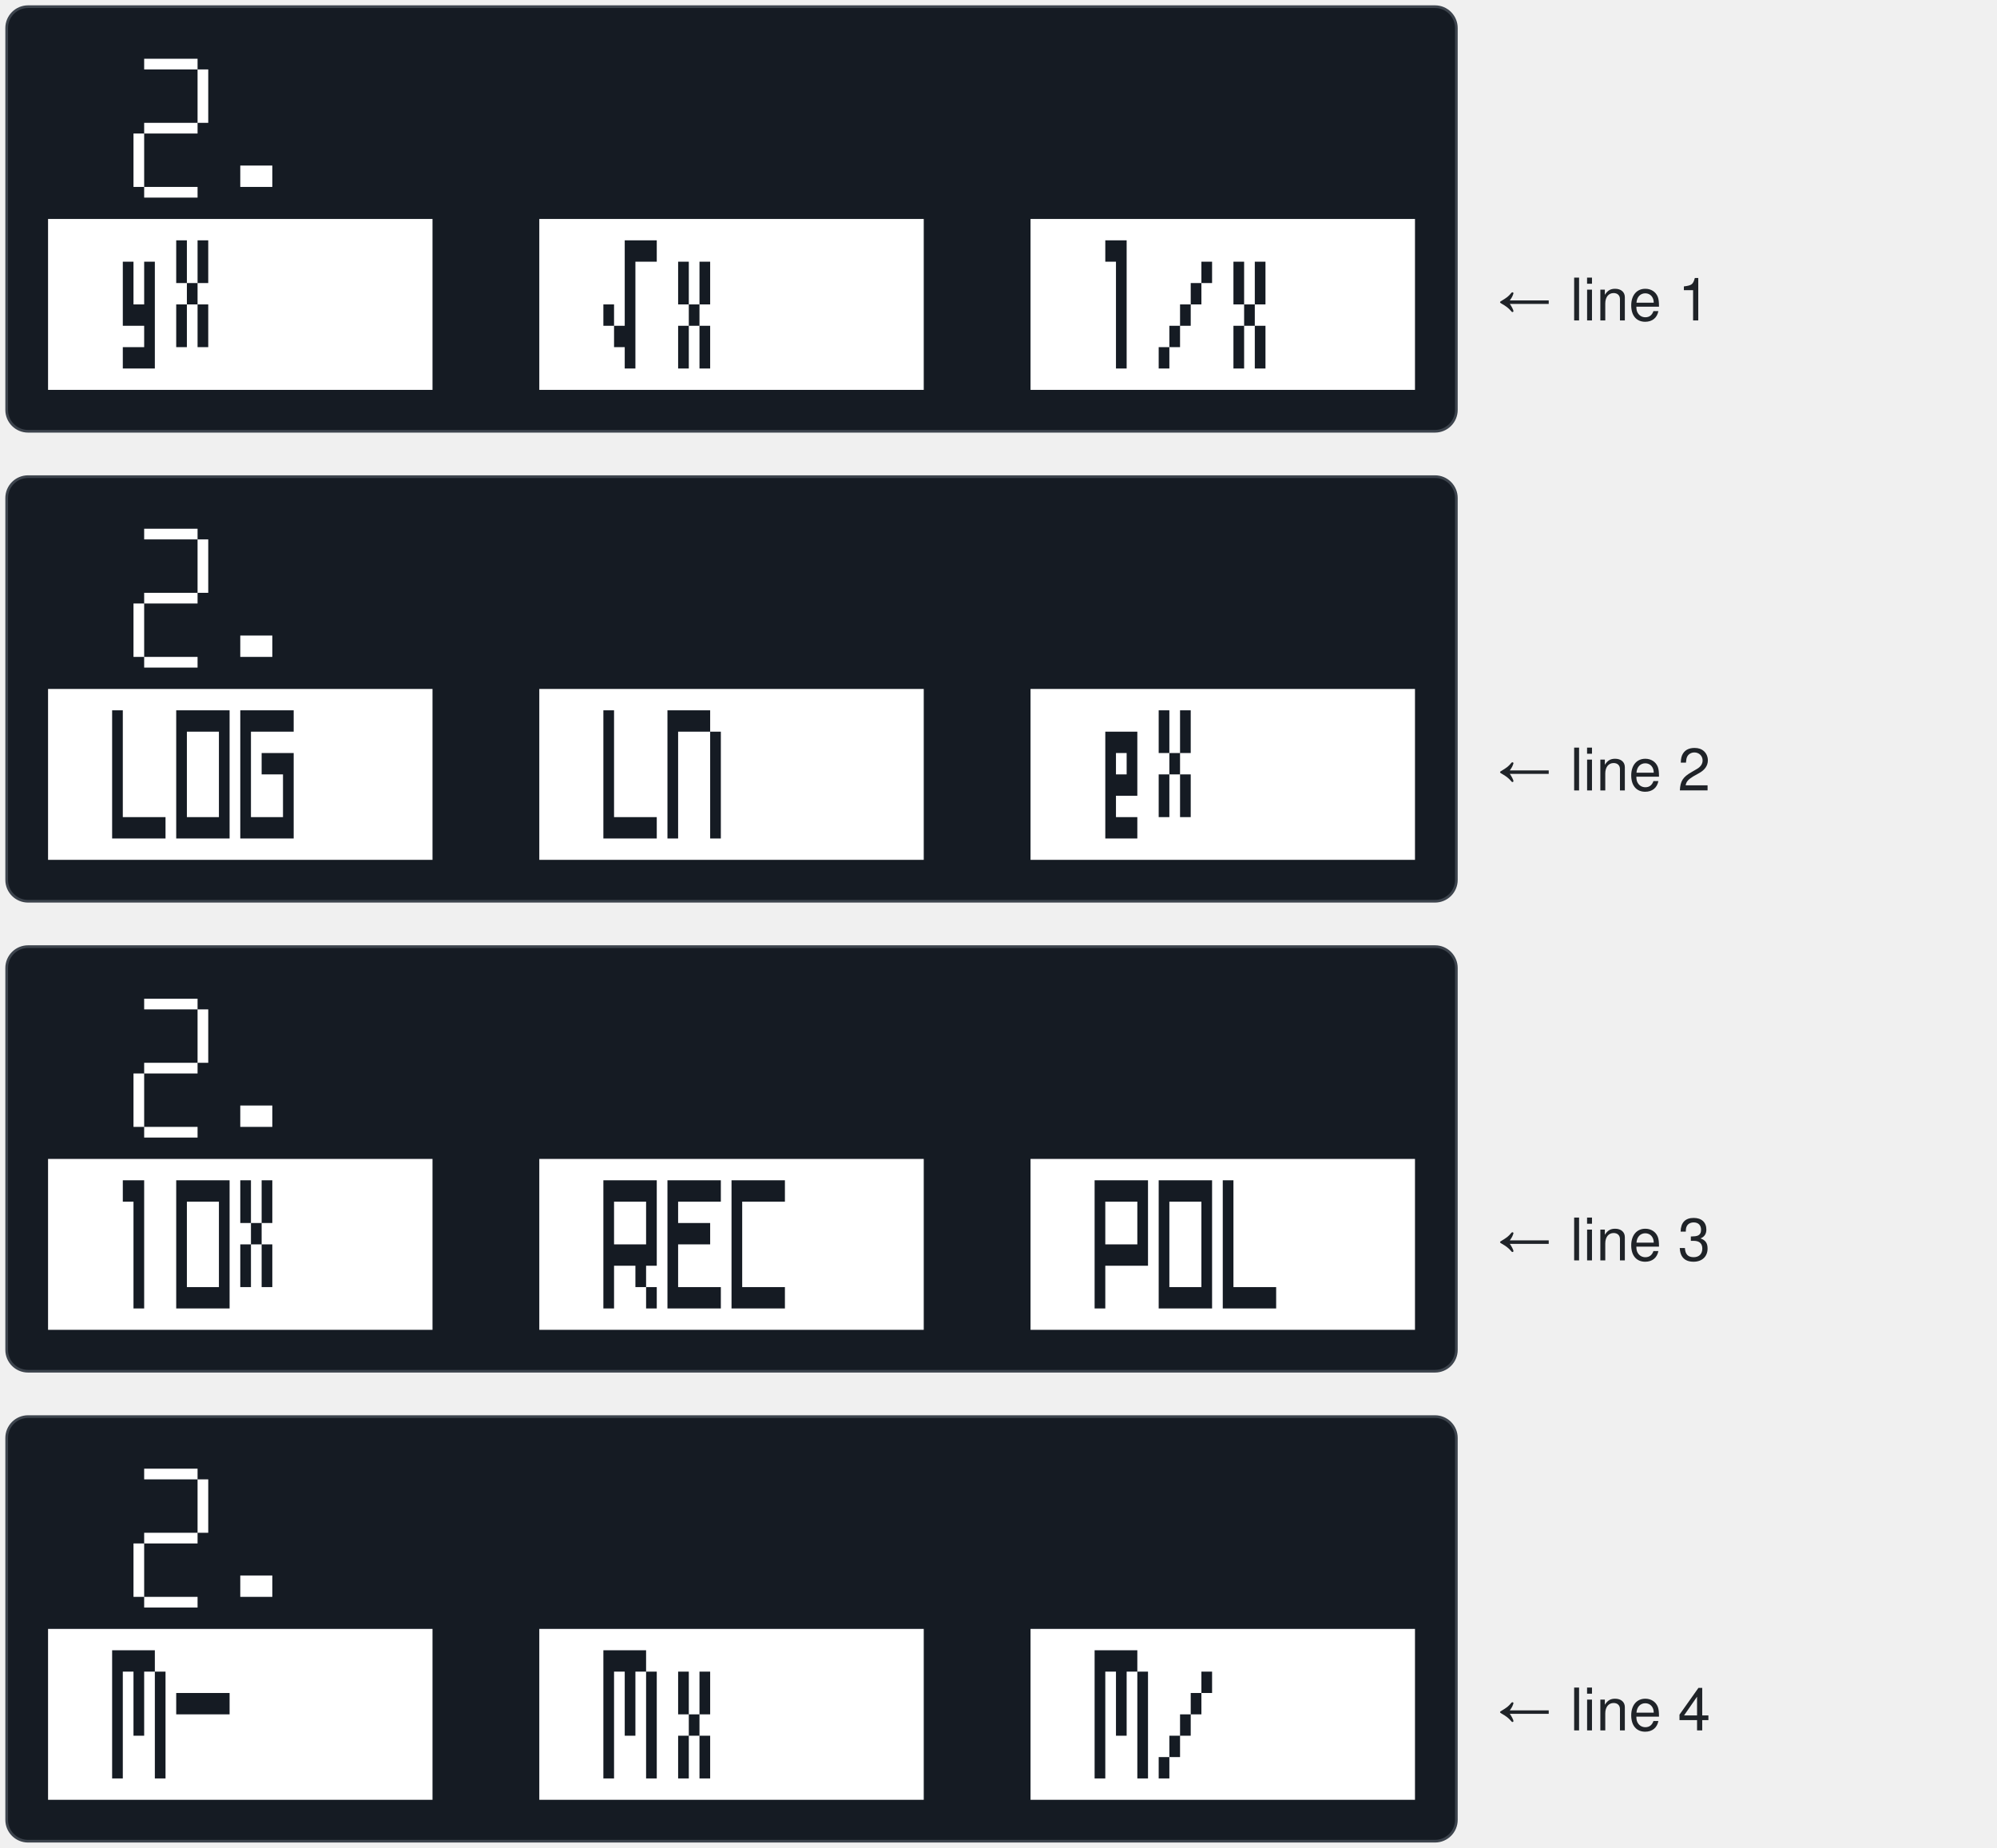
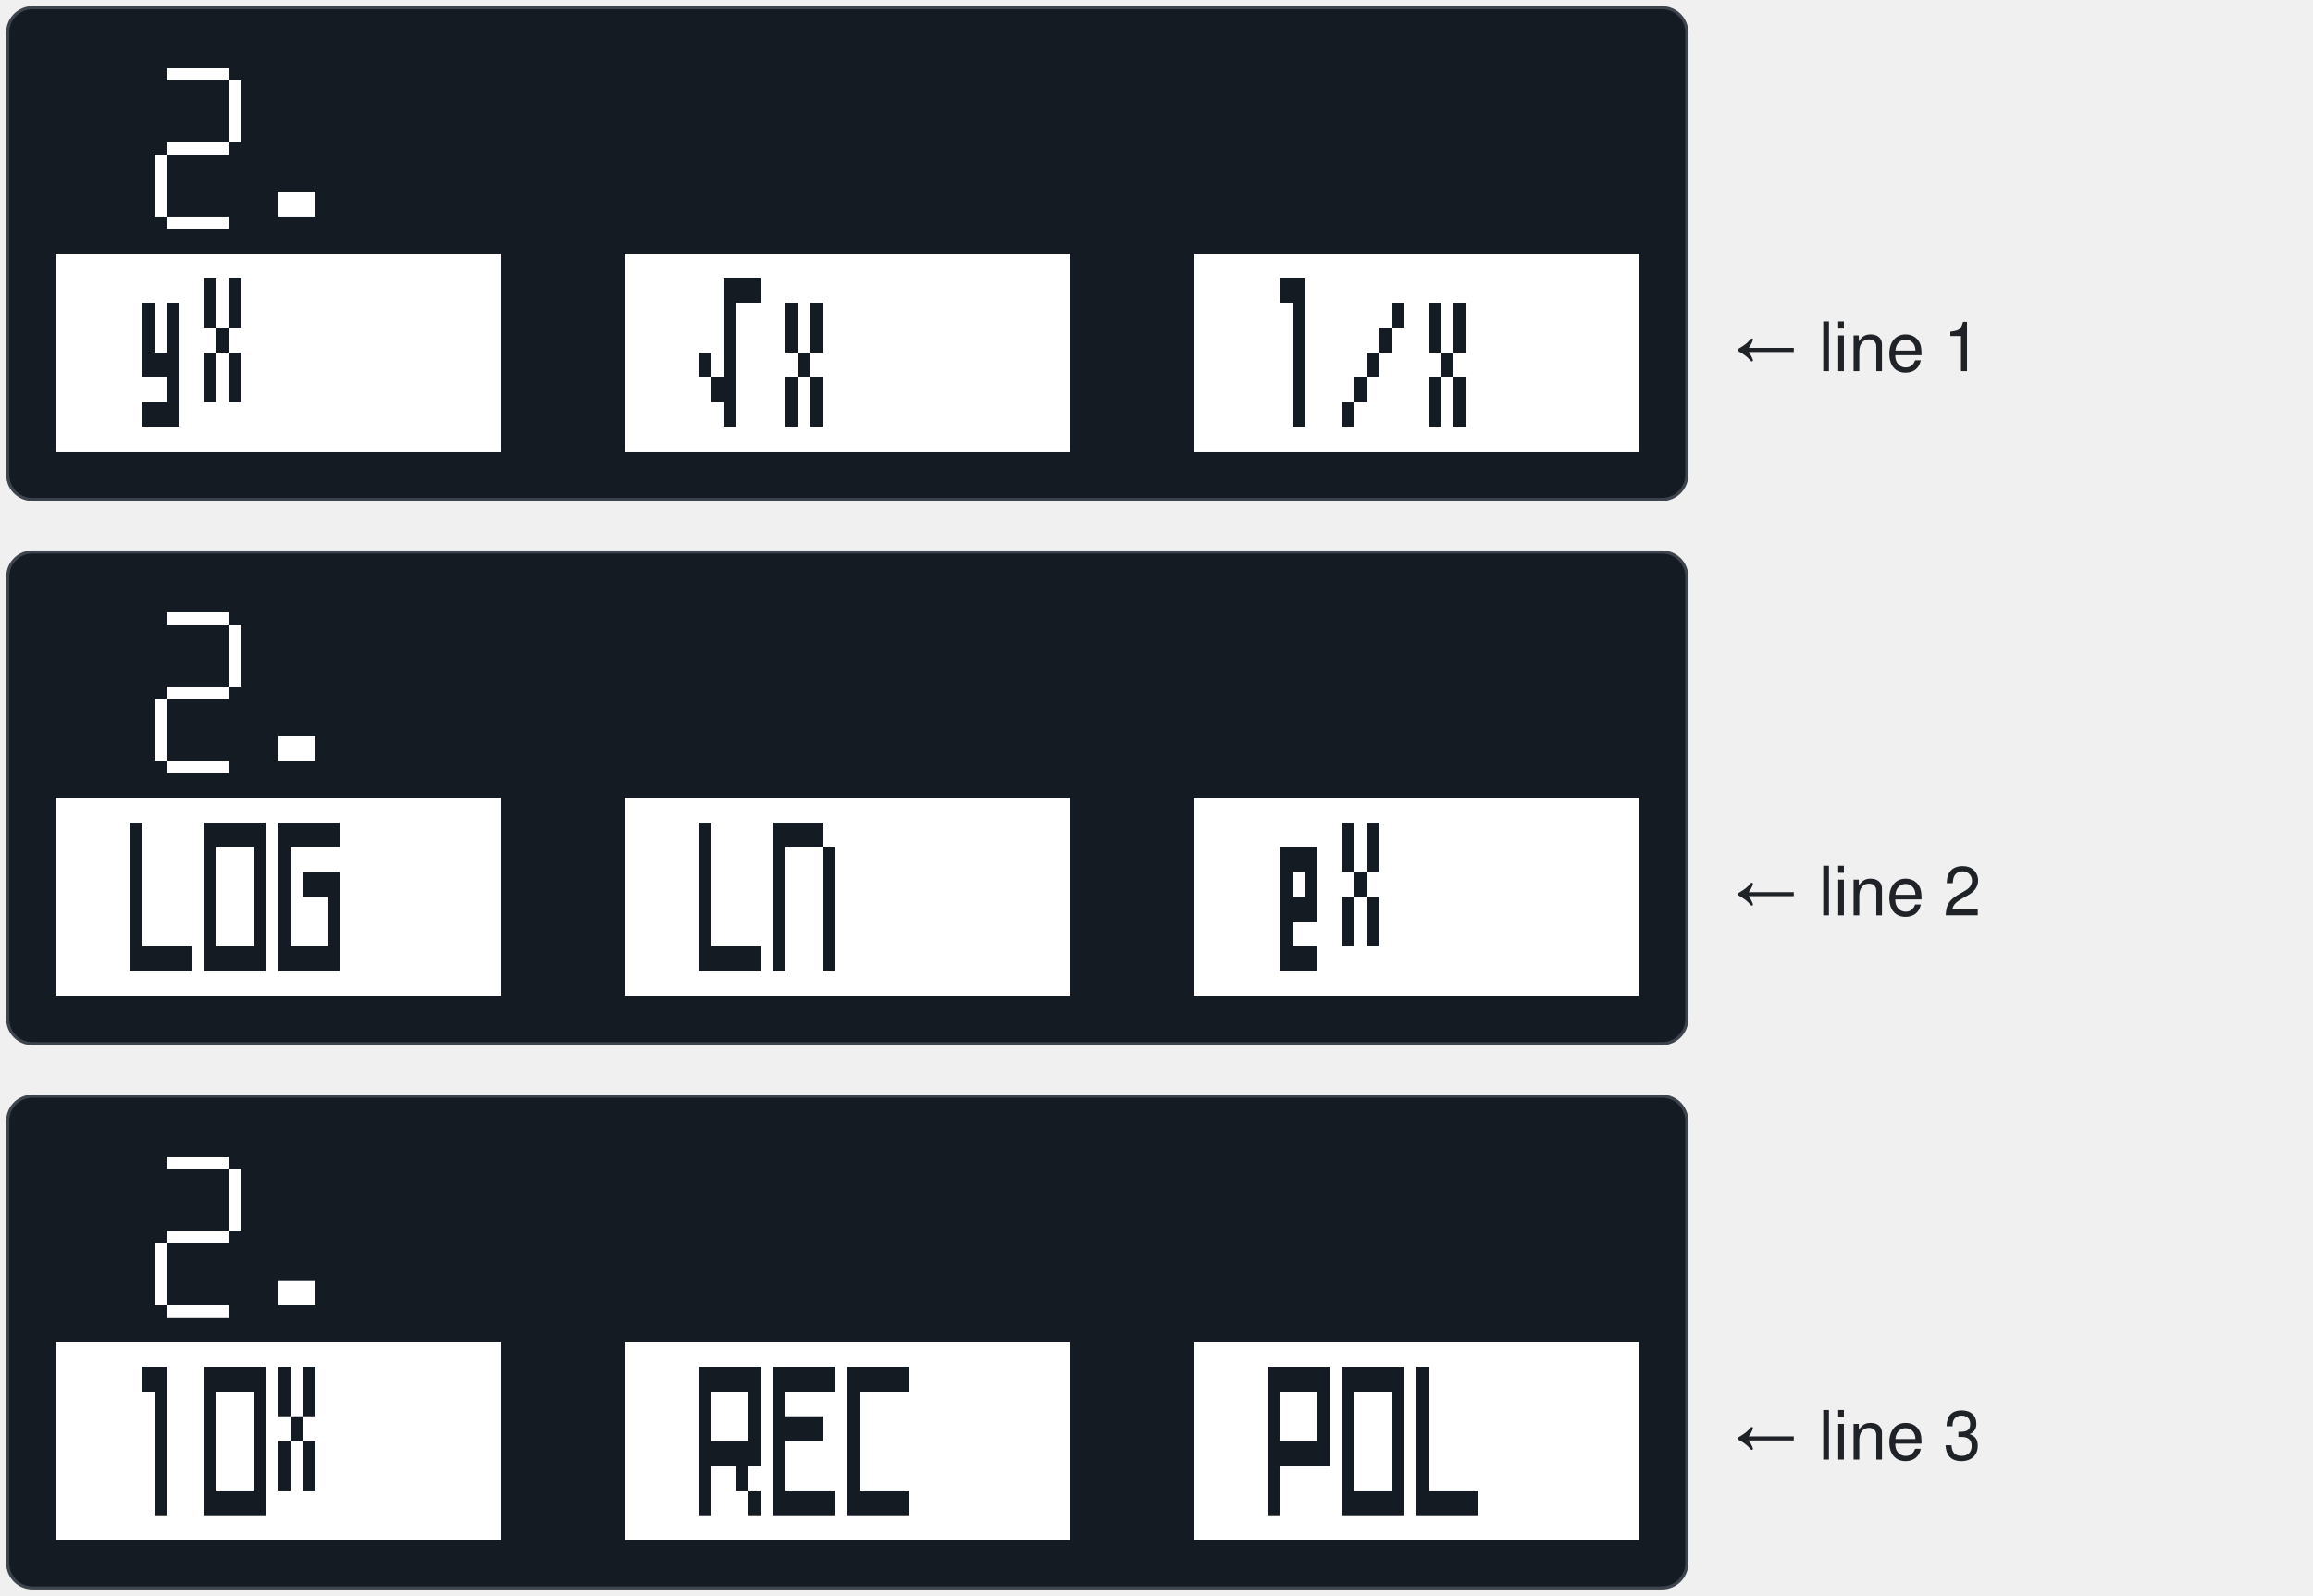
- <svg xmlns="http://www.w3.org/2000/svg" viewBox="-2 -2 748 692" width="748" height="692" font-family="Segoe UI, Helvetica, Arial, sans-serif">
+ <svg xmlns="http://www.w3.org/2000/svg" viewBox="-2 -2 748 516" width="748" height="516" font-family="Segoe UI, Helvetica, Arial, sans-serif">
  <style>
    .note     { font-size: 22px; fill: #1f2328; }
    .pixel    { fill: #ffffff; }
    .screen   { fill: #151b23; stroke: #3d444d; stroke-width: 1; }
    @media (prefers-color-scheme: dark) {
      .note     { fill: #e6edf3; }
    }
  </style>
  <rect class="screen" x="0.5" y="0.5" width="543" height="159" rx="8" />
  <path class="pixel" transform="translate(16 16) scale(4)" d="M9 1h5v1h-5zM14 2h1v5h-1zM9 7h5v1h-5zM8 8h1v5h-1zM18 11h3v2h-3zM9 13h5v1h-5zM0 16h36v2h-36zM46 16h36v2h-36zM92 16h36v2h-36zM0 18h12v2h-12zM13 18h1v4h-1zM15 18h21v4h-21zM46 18h8v6h-8zM57 18h25v2h-25zM92 18h7v2h-7zM101 18h27v2h-27zM0 20h7v6h-7zM8 20h1v4h-1zM10 20h2v2h-2zM55 20h4v4h-4zM60 20h1v4h-1zM62 20h20v4h-20zM92 20h8v10h-8zM101 20h7v2h-7zM109 20h2v2h-2zM112 20h1v4h-1zM114 20h14v4h-14zM10 22h3v2h-3zM14 22h22v2h-22zM101 22h6v2h-6zM108 22h3v2h-3zM10 24h2v4h-2zM13 24h1v4h-1zM15 24h21v4h-21zM46 24h6v2h-6zM53 24h1v2h-1zM55 24h5v2h-5zM61 24h21v2h-21zM101 24h5v2h-5zM107 24h5v2h-5zM113 24h15v2h-15zM0 26h9v2h-9zM46 26h7v2h-7zM55 26h4v4h-4zM60 26h1v4h-1zM62 26h20v4h-20zM101 26h4v2h-4zM106 26h5v2h-5zM112 26h1v4h-1zM114 26h14v4h-14zM0 28h7v2h-7zM10 28h26v2h-26zM46 28h8v2h-8zM101 28h3v2h-3zM105 28h6v2h-6zM0 30h36v2h-36zM46 30h36v2h-36zM92 30h36v2h-36z" />
  <text class="note" x="558" y="118">← line 1</text>
  <rect class="screen" x="0.5" y="176.5" width="543" height="159" rx="8" />
  <path class="pixel" transform="translate(16 192) scale(4)" d="M9 1h5v1h-5zM14 2h1v5h-1zM9 7h5v1h-5zM8 8h1v5h-1zM18 11h3v2h-3zM9 13h5v1h-5zM0 16h36v2h-36zM46 16h36v2h-36zM92 16h36v2h-36zM0 18h6v12h-6zM7 18h5v10h-5zM17 18h1v12h-1zM23 18h13v2h-13zM46 18h6v12h-6zM53 18h5v10h-5zM62 18h20v2h-20zM92 18h12v2h-12zM105 18h1v4h-1zM107 18h21v4h-21zM13 20h3v8h-3zM19 20h17v2h-17zM59 20h3v10h-3zM63 20h19v10h-19zM92 20h7v10h-7zM102 20h2v2h-2zM19 22h1v2h-1zM23 22h13v8h-13zM100 22h1v2h-1zM102 22h3v2h-3zM106 22h22v2h-22zM19 24h3v4h-3zM102 24h2v2h-2zM105 24h1v4h-1zM107 24h21v4h-21zM100 26h4v2h-4zM11 28h1v2h-1zM57 28h1v2h-1zM102 28h26v2h-26zM0 30h36v2h-36zM46 30h36v2h-36zM92 30h36v2h-36z" />
  <text class="note" x="558" y="294">← line 2</text>
  <rect class="screen" x="0.5" y="352.5" width="543" height="159" rx="8" />
  <path class="pixel" transform="translate(16 368) scale(4)" d="M9 1h5v1h-5zM14 2h1v5h-1zM9 7h5v1h-5zM8 8h1v5h-1zM18 11h3v2h-3zM9 13h5v1h-5zM0 16h36v2h-36zM46 16h36v2h-36zM92 16h36v2h-36zM0 18h7v2h-7zM9 18h3v12h-3zM17 18h1v4h-1zM19 18h1v4h-1zM21 18h15v4h-15zM46 18h6v12h-6zM57 18h1v8h-1zM63 18h1v2h-1zM69 18h13v2h-13zM92 18h6v12h-6zM103 18h1v8h-1zM109 18h1v12h-1zM111 18h17v10h-17zM0 20h8v10h-8zM13 20h3v8h-3zM53 20h3v4h-3zM59 20h5v2h-5zM65 20h17v8h-17zM99 20h3v4h-3zM105 20h3v8h-3zM17 22h2v2h-2zM20 22h16v2h-16zM62 22h2v2h-2zM17 24h1v4h-1zM19 24h1v4h-1zM21 24h15v4h-15zM59 24h5v4h-5zM53 26h2v2h-2zM56 26h2v2h-2zM99 26h5v4h-5zM17 28h19v2h-19zM53 28h3v2h-3zM57 28h1v2h-1zM63 28h1v2h-1zM69 28h13v2h-13zM115 28h13v2h-13zM0 30h36v2h-36zM46 30h36v2h-36zM92 30h36v2h-36z" />
  <text class="note" x="558" y="470">← line 3</text>
-   <rect class="screen" x="0.5" y="528.5" width="543" height="159" rx="8" />
-   <path class="pixel" transform="translate(16 544) scale(4)" d="M9 1h5v1h-5zM14 2h1v5h-1zM9 7h5v1h-5zM8 8h1v5h-1zM18 11h3v2h-3zM9 13h5v1h-5zM0 16h36v2h-36zM46 16h36v2h-36zM92 16h36v2h-36zM0 18h6v12h-6zM10 18h26v2h-26zM46 18h6v12h-6zM56 18h26v2h-26zM92 18h6v12h-6zM102 18h26v2h-26zM7 20h1v6h-1zM9 20h1v6h-1zM11 20h25v2h-25zM53 20h1v6h-1zM55 20h1v6h-1zM57 20h2v4h-2zM60 20h1v4h-1zM62 20h20v4h-20zM99 20h1v6h-1zM101 20h1v6h-1zM103 20h5v2h-5zM109 20h19v2h-19zM11 22h1v2h-1zM17 22h19v2h-19zM103 22h4v2h-4zM108 22h20v2h-20zM11 24h25v6h-25zM57 24h3v2h-3zM61 24h21v2h-21zM103 24h3v2h-3zM107 24h21v2h-21zM7 26h3v4h-3zM53 26h3v4h-3zM57 26h2v4h-2zM60 26h1v4h-1zM62 26h20v4h-20zM99 26h3v4h-3zM103 26h2v2h-2zM106 26h22v2h-22zM103 28h1v2h-1zM105 28h23v2h-23zM0 30h36v2h-36zM46 30h36v2h-36zM92 30h36v2h-36z" />
-   <text class="note" x="558" y="646">← line 4</text>
</svg>
